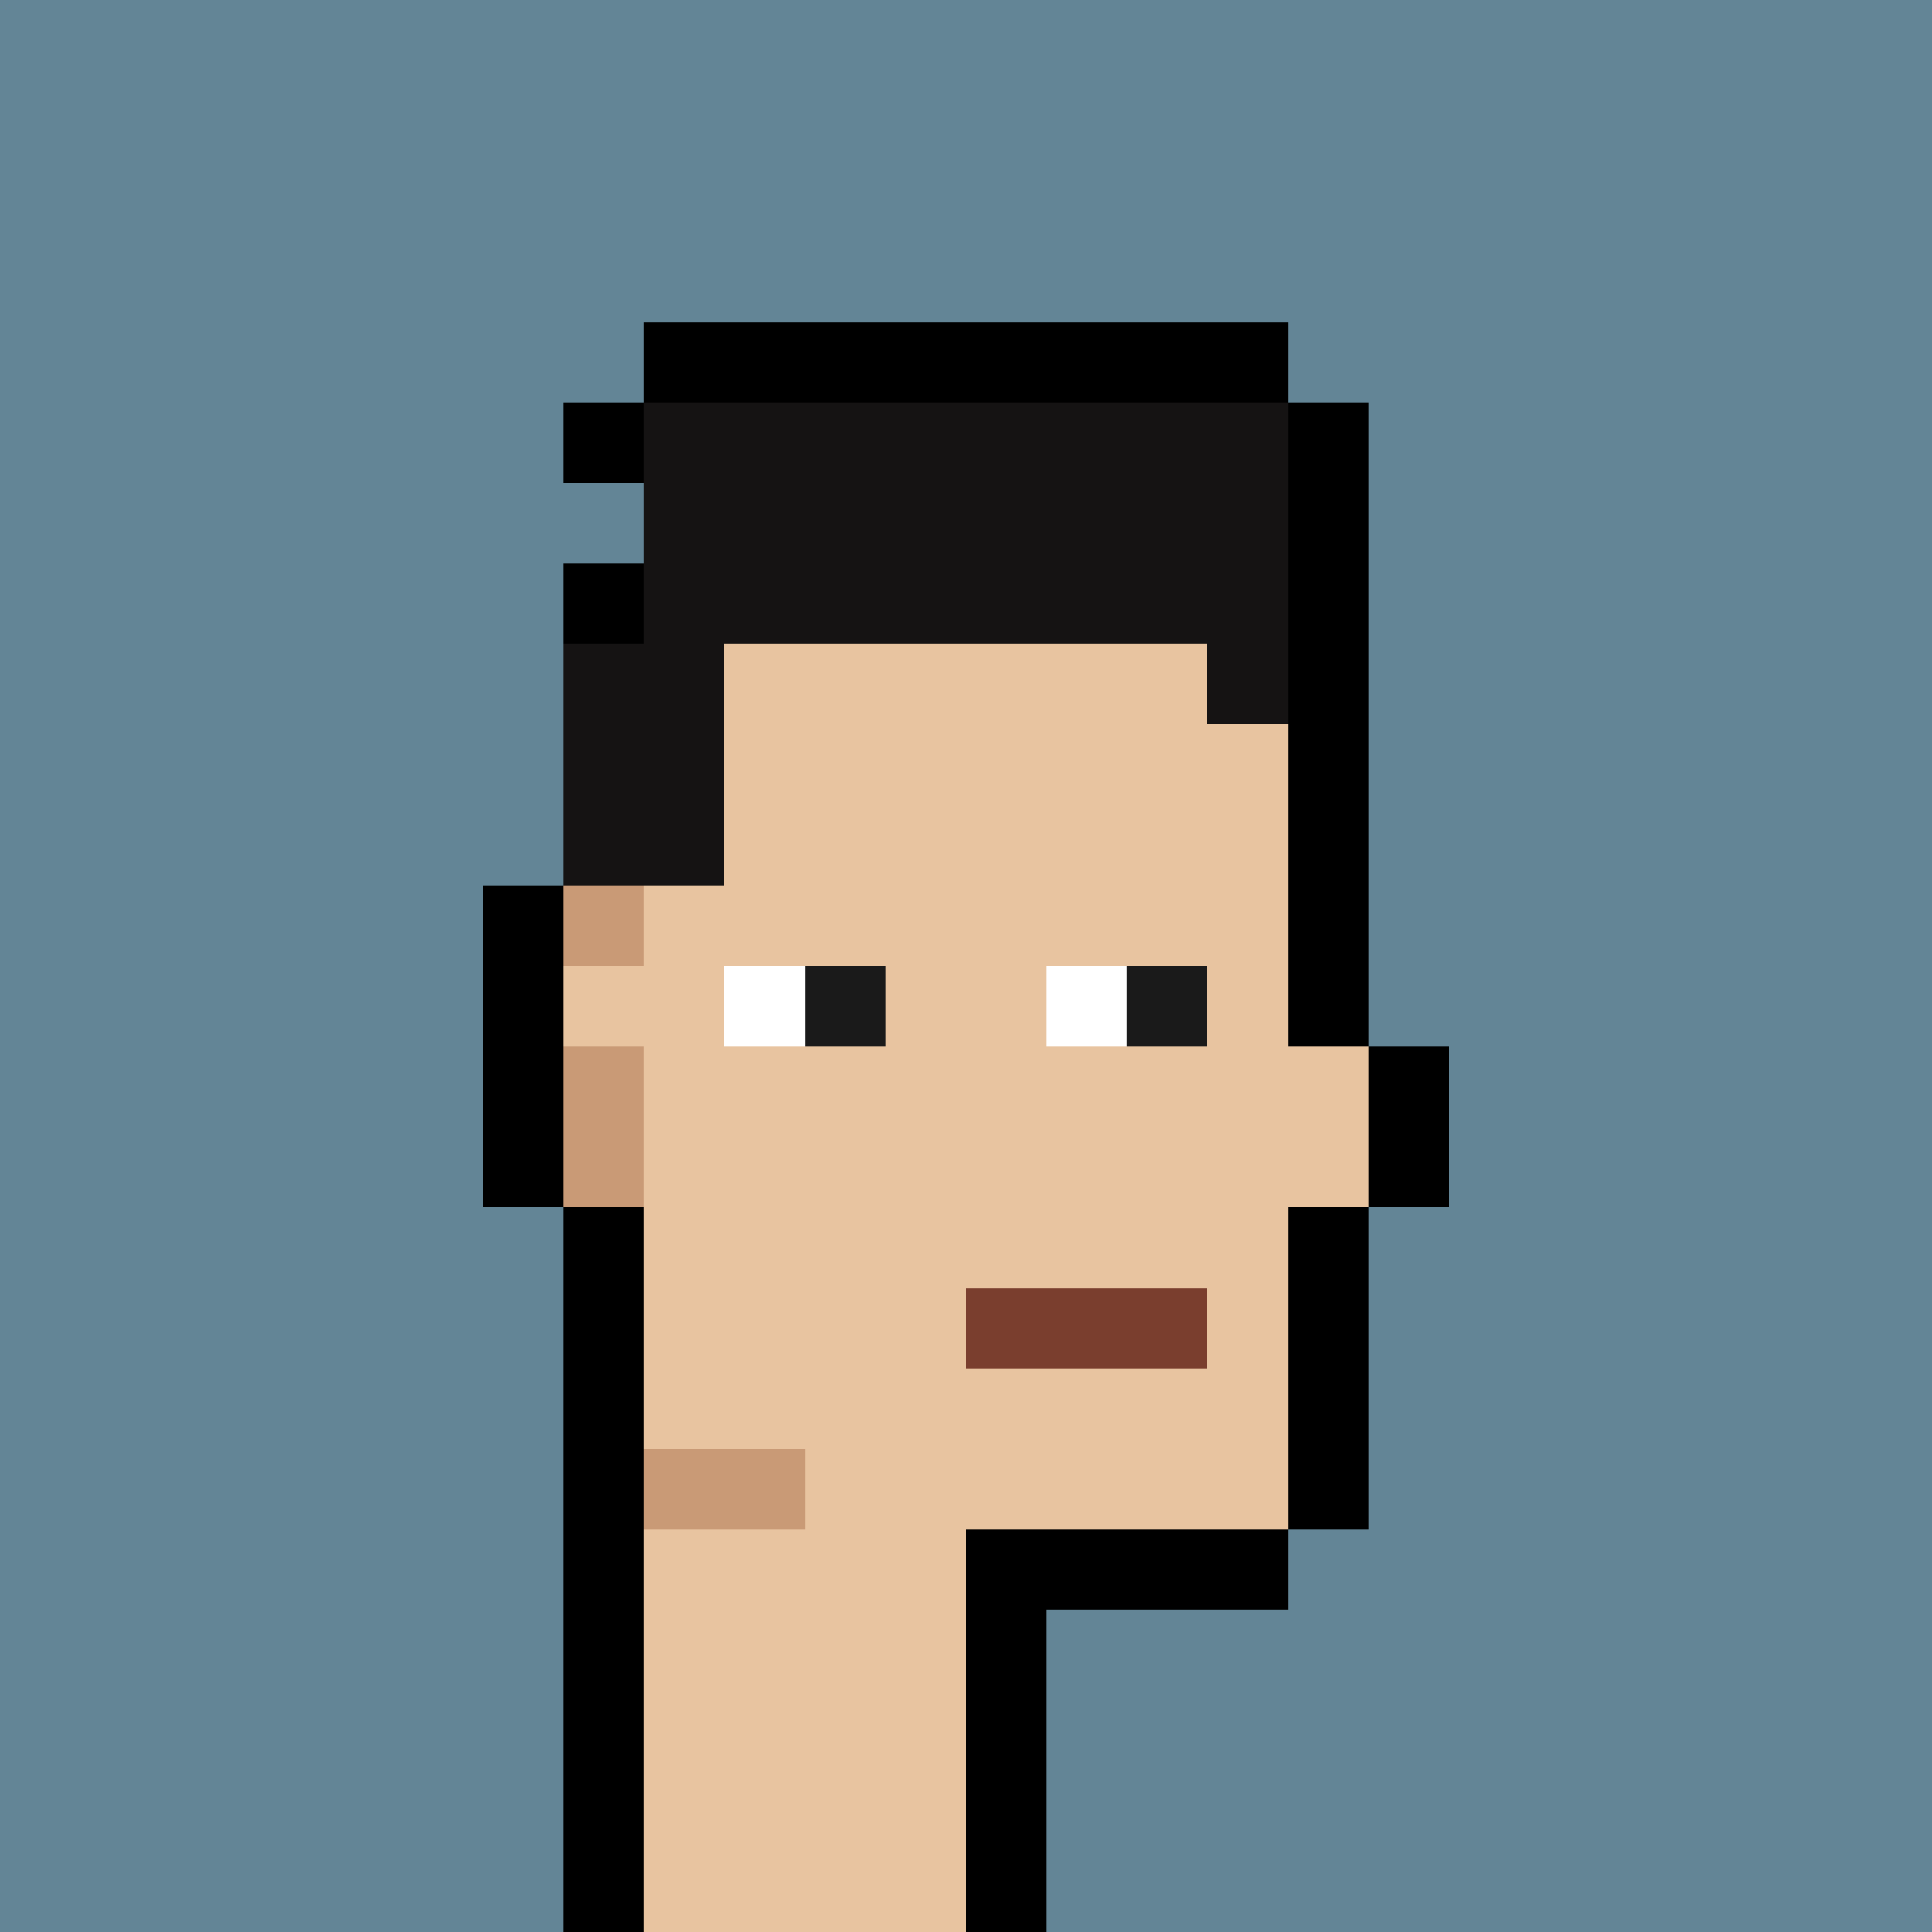
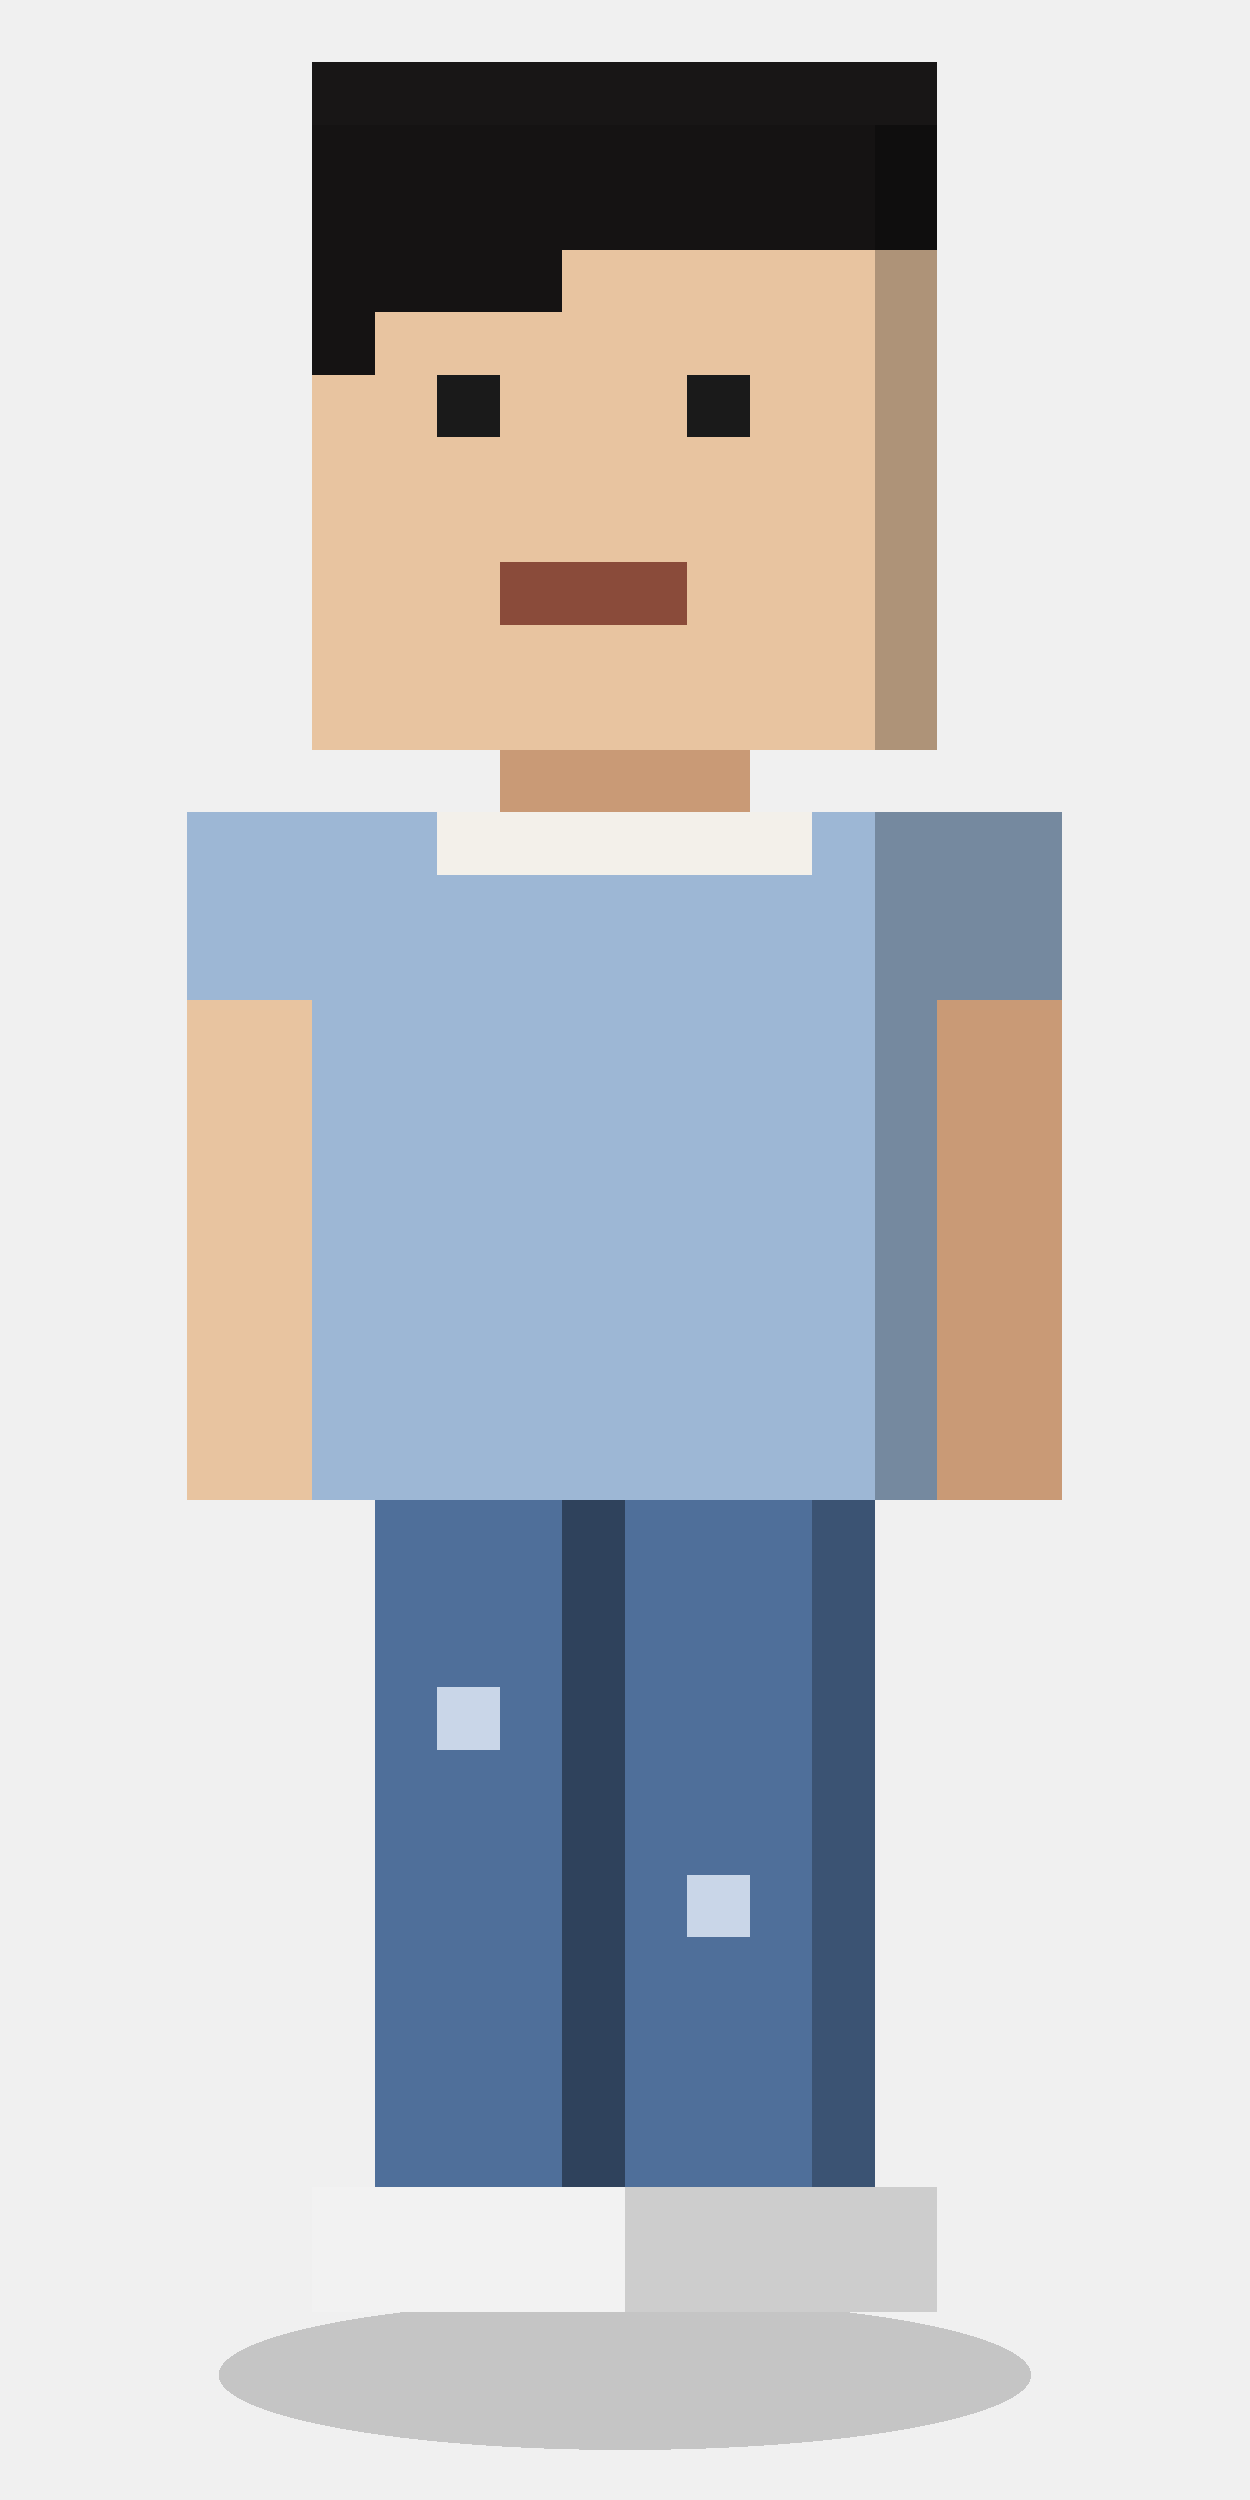
- <svg xmlns="http://www.w3.org/2000/svg" viewBox="0 0 24 24" shape-rendering="crispEdges">
-   <rect x="0" y="0" width="24" height="1" fill="#638596" />
-   <rect x="0" y="1" width="24" height="1" fill="#638596" />
-   <rect x="0" y="2" width="24" height="1" fill="#638596" />
-   <rect x="0" y="3" width="24" height="1" fill="#638596" />
-   <rect x="0" y="4" width="8" height="1" fill="#638596" />
-   <rect x="8" y="4" width="8" height="1" fill="#000000" />
-   <rect x="16" y="4" width="8" height="1" fill="#638596" />
-   <rect x="0" y="5" width="7" height="1" fill="#638596" />
-   <rect x="7" y="5" width="1" height="1" fill="#000000" />
-   <rect x="8" y="5" width="8" height="1" fill="#151313" />
-   <rect x="16" y="5" width="1" height="1" fill="#000000" />
-   <rect x="17" y="5" width="7" height="1" fill="#638596" />
-   <rect x="0" y="6" width="8" height="1" fill="#638596" />
-   <rect x="8" y="6" width="8" height="1" fill="#151313" />
-   <rect x="16" y="6" width="1" height="1" fill="#000000" />
-   <rect x="17" y="6" width="7" height="1" fill="#638596" />
-   <rect x="0" y="7" width="7" height="1" fill="#638596" />
-   <rect x="7" y="7" width="1" height="1" fill="#000000" />
-   <rect x="8" y="7" width="8" height="1" fill="#151313" />
-   <rect x="16" y="7" width="1" height="1" fill="#000000" />
-   <rect x="17" y="7" width="7" height="1" fill="#638596" />
-   <rect x="0" y="8" width="7" height="1" fill="#638596" />
-   <rect x="7" y="8" width="2" height="1" fill="#151313" />
-   <rect x="9" y="8" width="6" height="1" fill="#E8C4A0" />
-   <rect x="15" y="8" width="1" height="1" fill="#151313" />
-   <rect x="16" y="8" width="1" height="1" fill="#000000" />
-   <rect x="17" y="8" width="7" height="1" fill="#638596" />
-   <rect x="0" y="9" width="7" height="1" fill="#638596" />
-   <rect x="7" y="9" width="2" height="1" fill="#151313" />
-   <rect x="9" y="9" width="7" height="1" fill="#E8C4A0" />
-   <rect x="16" y="9" width="1" height="1" fill="#000000" />
-   <rect x="17" y="9" width="7" height="1" fill="#638596" />
-   <rect x="0" y="10" width="7" height="1" fill="#638596" />
-   <rect x="7" y="10" width="2" height="1" fill="#151313" />
-   <rect x="9" y="10" width="7" height="1" fill="#E8C4A0" />
-   <rect x="16" y="10" width="1" height="1" fill="#000000" />
-   <rect x="17" y="10" width="7" height="1" fill="#638596" />
-   <rect x="0" y="11" width="6" height="1" fill="#638596" />
-   <rect x="6" y="11" width="1" height="1" fill="#000000" />
-   <rect x="7" y="11" width="1" height="1" fill="#C99A76" />
-   <rect x="8" y="11" width="8" height="1" fill="#E8C4A0" />
-   <rect x="16" y="11" width="1" height="1" fill="#000000" />
-   <rect x="17" y="11" width="7" height="1" fill="#638596" />
-   <rect x="0" y="12" width="6" height="1" fill="#638596" />
-   <rect x="6" y="12" width="1" height="1" fill="#000000" />
-   <rect x="7" y="12" width="2" height="1" fill="#E8C4A0" />
-   <rect x="9" y="12" width="1" height="1" fill="#FFFFFF" />
-   <rect x="10" y="12" width="1" height="1" fill="#1A1A1A" />
-   <rect x="11" y="12" width="2" height="1" fill="#E8C4A0" />
-   <rect x="13" y="12" width="1" height="1" fill="#FFFFFF" />
-   <rect x="14" y="12" width="1" height="1" fill="#1A1A1A" />
-   <rect x="15" y="12" width="1" height="1" fill="#E8C4A0" />
-   <rect x="16" y="12" width="1" height="1" fill="#000000" />
-   <rect x="17" y="12" width="7" height="1" fill="#638596" />
-   <rect x="0" y="13" width="6" height="1" fill="#638596" />
-   <rect x="6" y="13" width="1" height="1" fill="#000000" />
-   <rect x="7" y="13" width="1" height="1" fill="#C99A76" />
-   <rect x="8" y="13" width="9" height="1" fill="#E8C4A0" />
-   <rect x="17" y="13" width="1" height="1" fill="#000000" />
-   <rect x="18" y="13" width="6" height="1" fill="#638596" />
-   <rect x="0" y="14" width="6" height="1" fill="#638596" />
-   <rect x="6" y="14" width="1" height="1" fill="#000000" />
-   <rect x="7" y="14" width="1" height="1" fill="#C99A76" />
-   <rect x="8" y="14" width="9" height="1" fill="#E8C4A0" />
-   <rect x="17" y="14" width="1" height="1" fill="#000000" />
-   <rect x="18" y="14" width="6" height="1" fill="#638596" />
-   <rect x="0" y="15" width="7" height="1" fill="#638596" />
-   <rect x="7" y="15" width="1" height="1" fill="#000000" />
-   <rect x="8" y="15" width="8" height="1" fill="#E8C4A0" />
-   <rect x="16" y="15" width="1" height="1" fill="#000000" />
-   <rect x="17" y="15" width="7" height="1" fill="#638596" />
-   <rect x="0" y="16" width="7" height="1" fill="#638596" />
-   <rect x="7" y="16" width="1" height="1" fill="#000000" />
-   <rect x="8" y="16" width="4" height="1" fill="#E8C4A0" />
-   <rect x="12" y="16" width="3" height="1" fill="#7A3E2E" />
-   <rect x="15" y="16" width="1" height="1" fill="#E8C4A0" />
-   <rect x="16" y="16" width="1" height="1" fill="#000000" />
-   <rect x="17" y="16" width="7" height="1" fill="#638596" />
-   <rect x="0" y="17" width="7" height="1" fill="#638596" />
-   <rect x="7" y="17" width="1" height="1" fill="#000000" />
-   <rect x="8" y="17" width="8" height="1" fill="#E8C4A0" />
-   <rect x="16" y="17" width="1" height="1" fill="#000000" />
-   <rect x="17" y="17" width="7" height="1" fill="#638596" />
-   <rect x="0" y="18" width="7" height="1" fill="#638596" />
-   <rect x="7" y="18" width="1" height="1" fill="#000000" />
-   <rect x="8" y="18" width="2" height="1" fill="#C99A76" />
-   <rect x="10" y="18" width="6" height="1" fill="#E8C4A0" />
-   <rect x="16" y="18" width="1" height="1" fill="#000000" />
-   <rect x="17" y="18" width="7" height="1" fill="#638596" />
-   <rect x="0" y="19" width="7" height="1" fill="#638596" />
-   <rect x="7" y="19" width="1" height="1" fill="#000000" />
-   <rect x="8" y="19" width="4" height="1" fill="#E8C4A0" />
-   <rect x="12" y="19" width="4" height="1" fill="#000000" />
-   <rect x="16" y="19" width="8" height="1" fill="#638596" />
-   <rect x="0" y="20" width="7" height="1" fill="#638596" />
-   <rect x="7" y="20" width="1" height="1" fill="#000000" />
-   <rect x="8" y="20" width="4" height="1" fill="#E8C4A0" />
-   <rect x="12" y="20" width="1" height="1" fill="#000000" />
-   <rect x="13" y="20" width="11" height="1" fill="#638596" />
-   <rect x="0" y="21" width="7" height="1" fill="#638596" />
-   <rect x="7" y="21" width="1" height="1" fill="#000000" />
-   <rect x="8" y="21" width="4" height="1" fill="#E8C4A0" />
-   <rect x="12" y="21" width="1" height="1" fill="#000000" />
-   <rect x="13" y="21" width="11" height="1" fill="#638596" />
-   <rect x="0" y="22" width="7" height="1" fill="#638596" />
-   <rect x="7" y="22" width="1" height="1" fill="#000000" />
-   <rect x="8" y="22" width="4" height="1" fill="#E8C4A0" />
-   <rect x="12" y="22" width="1" height="1" fill="#000000" />
-   <rect x="13" y="22" width="11" height="1" fill="#638596" />
-   <rect x="0" y="23" width="7" height="1" fill="#638596" />
-   <rect x="7" y="23" width="1" height="1" fill="#000000" />
-   <rect x="8" y="23" width="4" height="1" fill="#E8C4A0" />
-   <rect x="12" y="23" width="1" height="1" fill="#000000" />
-   <rect x="13" y="23" width="11" height="1" fill="#638596" />
+ <svg xmlns="http://www.w3.org/2000/svg" viewBox="0 0 20 40" shape-rendering="crispEdges">
+   <ellipse cx="10" cy="38" rx="6.5" ry="1.2" fill="#000" opacity=".18" />
+   <rect x="5" y="1" width="10" height="1" fill="#181616" />
+   <rect x="5" y="2" width="9" height="1" fill="#151313" />
+   <rect x="14" y="2" width="1" height="1" fill="#0F0E0E" />
+   <rect x="5" y="3" width="9" height="1" fill="#151313" />
+   <rect x="14" y="3" width="1" height="1" fill="#0F0E0E" />
+   <rect x="5" y="4" width="4" height="1" fill="#151313" />
+   <rect x="9" y="4" width="5" height="1" fill="#E8C4A0" />
+   <rect x="14" y="4" width="1" height="1" fill="#AE9378" />
+   <rect x="5" y="5" width="1" height="1" fill="#151313" />
+   <rect x="6" y="5" width="8" height="1" fill="#E8C4A0" />
+   <rect x="14" y="5" width="1" height="1" fill="#AE9378" />
+   <rect x="5" y="6" width="2" height="1" fill="#E8C4A0" />
+   <rect x="7" y="6" width="1" height="1" fill="#1A1A1A" />
+   <rect x="8" y="6" width="3" height="1" fill="#E8C4A0" />
+   <rect x="11" y="6" width="1" height="1" fill="#1A1A1A" />
+   <rect x="12" y="6" width="2" height="1" fill="#E8C4A0" />
+   <rect x="14" y="6" width="1" height="1" fill="#AE9378" />
+   <rect x="5" y="7" width="9" height="1" fill="#E8C4A0" />
+   <rect x="14" y="7" width="1" height="1" fill="#AE9378" />
+   <rect x="5" y="8" width="9" height="1" fill="#E8C4A0" />
+   <rect x="14" y="8" width="1" height="1" fill="#AE9378" />
+   <rect x="5" y="9" width="3" height="1" fill="#E8C4A0" />
+   <rect x="8" y="9" width="3" height="1" fill="#8A4B3A" />
+   <rect x="11" y="9" width="3" height="1" fill="#E8C4A0" />
+   <rect x="14" y="9" width="1" height="1" fill="#AE9378" />
+   <rect x="5" y="10" width="9" height="1" fill="#E8C4A0" />
+   <rect x="14" y="10" width="1" height="1" fill="#AE9378" />
+   <rect x="5" y="11" width="9" height="1" fill="#E8C4A0" />
+   <rect x="14" y="11" width="1" height="1" fill="#AE9378" />
+   <rect x="8" y="12" width="4" height="1" fill="#C99A76" />
+   <rect x="3" y="13" width="4" height="1" fill="#9DB7D5" />
+   <rect x="7" y="13" width="6" height="1" fill="#F3F0EA" />
+   <rect x="13" y="13" width="1" height="1" fill="#9DB7D5" />
+   <rect x="14" y="13" width="3" height="1" fill="#75899F" />
+   <rect x="3" y="14" width="11" height="1" fill="#9DB7D5" />
+   <rect x="14" y="14" width="3" height="1" fill="#75899F" />
+   <rect x="3" y="15" width="11" height="1" fill="#9DB7D5" />
+   <rect x="14" y="15" width="3" height="1" fill="#75899F" />
+   <rect x="3" y="16" width="2" height="1" fill="#E8C4A0" />
+   <rect x="5" y="16" width="9" height="1" fill="#9DB7D5" />
+   <rect x="14" y="16" width="1" height="1" fill="#75899F" />
+   <rect x="15" y="16" width="2" height="1" fill="#C99A76" />
+   <rect x="3" y="17" width="2" height="1" fill="#E8C4A0" />
+   <rect x="5" y="17" width="9" height="1" fill="#9DB7D5" />
+   <rect x="14" y="17" width="1" height="1" fill="#75899F" />
+   <rect x="15" y="17" width="2" height="1" fill="#C99A76" />
+   <rect x="3" y="18" width="2" height="1" fill="#E8C4A0" />
+   <rect x="5" y="18" width="9" height="1" fill="#9DB7D5" />
+   <rect x="14" y="18" width="1" height="1" fill="#75899F" />
+   <rect x="15" y="18" width="2" height="1" fill="#C99A76" />
+   <rect x="3" y="19" width="2" height="1" fill="#E8C4A0" />
+   <rect x="5" y="19" width="9" height="1" fill="#9DB7D5" />
+   <rect x="14" y="19" width="1" height="1" fill="#75899F" />
+   <rect x="15" y="19" width="2" height="1" fill="#C99A76" />
+   <rect x="3" y="20" width="2" height="1" fill="#E8C4A0" />
+   <rect x="5" y="20" width="9" height="1" fill="#9DB7D5" />
+   <rect x="14" y="20" width="1" height="1" fill="#75899F" />
+   <rect x="15" y="20" width="2" height="1" fill="#C99A76" />
+   <rect x="3" y="21" width="2" height="1" fill="#E8C4A0" />
+   <rect x="5" y="21" width="9" height="1" fill="#9DB7D5" />
+   <rect x="14" y="21" width="1" height="1" fill="#75899F" />
+   <rect x="15" y="21" width="2" height="1" fill="#C99A76" />
+   <rect x="3" y="22" width="2" height="1" fill="#E8C4A0" />
+   <rect x="5" y="22" width="9" height="1" fill="#9DB7D5" />
+   <rect x="14" y="22" width="1" height="1" fill="#75899F" />
+   <rect x="15" y="22" width="2" height="1" fill="#C99A76" />
+   <rect x="3" y="23" width="2" height="1" fill="#E8C4A0" />
+   <rect x="5" y="23" width="9" height="1" fill="#9DB7D5" />
+   <rect x="14" y="23" width="1" height="1" fill="#75899F" />
+   <rect x="15" y="23" width="2" height="1" fill="#C99A76" />
+   <rect x="6" y="24" width="3" height="1" fill="#4F6F9A" />
+   <rect x="9" y="24" width="1" height="1" fill="#2F425C" />
+   <rect x="10" y="24" width="3" height="1" fill="#4F6F9A" />
+   <rect x="13" y="24" width="1" height="1" fill="#3B5373" />
+   <rect x="6" y="25" width="3" height="1" fill="#4F6F9A" />
+   <rect x="9" y="25" width="1" height="1" fill="#2F425C" />
+   <rect x="10" y="25" width="3" height="1" fill="#4F6F9A" />
+   <rect x="13" y="25" width="1" height="1" fill="#3B5373" />
+   <rect x="6" y="26" width="3" height="1" fill="#4F6F9A" />
+   <rect x="9" y="26" width="1" height="1" fill="#2F425C" />
+   <rect x="10" y="26" width="3" height="1" fill="#4F6F9A" />
+   <rect x="13" y="26" width="1" height="1" fill="#3B5373" />
+   <rect x="6" y="27" width="1" height="1" fill="#4F6F9A" />
+   <rect x="7" y="27" width="1" height="1" fill="#C9D6E8" />
+   <rect x="8" y="27" width="1" height="1" fill="#4F6F9A" />
+   <rect x="9" y="27" width="1" height="1" fill="#2F425C" />
+   <rect x="10" y="27" width="3" height="1" fill="#4F6F9A" />
+   <rect x="13" y="27" width="1" height="1" fill="#3B5373" />
+   <rect x="6" y="28" width="3" height="1" fill="#4F6F9A" />
+   <rect x="9" y="28" width="1" height="1" fill="#2F425C" />
+   <rect x="10" y="28" width="3" height="1" fill="#4F6F9A" />
+   <rect x="13" y="28" width="1" height="1" fill="#3B5373" />
+   <rect x="6" y="29" width="3" height="1" fill="#4F6F9A" />
+   <rect x="9" y="29" width="1" height="1" fill="#2F425C" />
+   <rect x="10" y="29" width="3" height="1" fill="#4F6F9A" />
+   <rect x="13" y="29" width="1" height="1" fill="#3B5373" />
+   <rect x="6" y="30" width="3" height="1" fill="#4F6F9A" />
+   <rect x="9" y="30" width="1" height="1" fill="#2F425C" />
+   <rect x="10" y="30" width="1" height="1" fill="#4F6F9A" />
+   <rect x="11" y="30" width="1" height="1" fill="#C9D6E8" />
+   <rect x="12" y="30" width="1" height="1" fill="#4F6F9A" />
+   <rect x="13" y="30" width="1" height="1" fill="#3B5373" />
+   <rect x="6" y="31" width="3" height="1" fill="#4F6F9A" />
+   <rect x="9" y="31" width="1" height="1" fill="#2F425C" />
+   <rect x="10" y="31" width="3" height="1" fill="#4F6F9A" />
+   <rect x="13" y="31" width="1" height="1" fill="#3B5373" />
+   <rect x="6" y="32" width="3" height="1" fill="#4F6F9A" />
+   <rect x="9" y="32" width="1" height="1" fill="#2F425C" />
+   <rect x="10" y="32" width="3" height="1" fill="#4F6F9A" />
+   <rect x="13" y="32" width="1" height="1" fill="#3B5373" />
+   <rect x="6" y="33" width="3" height="1" fill="#4F6F9A" />
+   <rect x="9" y="33" width="1" height="1" fill="#2F425C" />
+   <rect x="10" y="33" width="3" height="1" fill="#4F6F9A" />
+   <rect x="13" y="33" width="1" height="1" fill="#3B5373" />
+   <rect x="6" y="34" width="3" height="1" fill="#4F6F9A" />
+   <rect x="9" y="34" width="1" height="1" fill="#2F425C" />
+   <rect x="10" y="34" width="3" height="1" fill="#4F6F9A" />
+   <rect x="13" y="34" width="1" height="1" fill="#3B5373" />
+   <rect x="5" y="35" width="5" height="1" fill="#F2F2F2" />
+   <rect x="10" y="35" width="5" height="1" fill="#CDCDCD" />
+   <rect x="5" y="36" width="5" height="1" fill="#F2F2F2" />
+   <rect x="10" y="36" width="5" height="1" fill="#CDCDCD" />
</svg>
